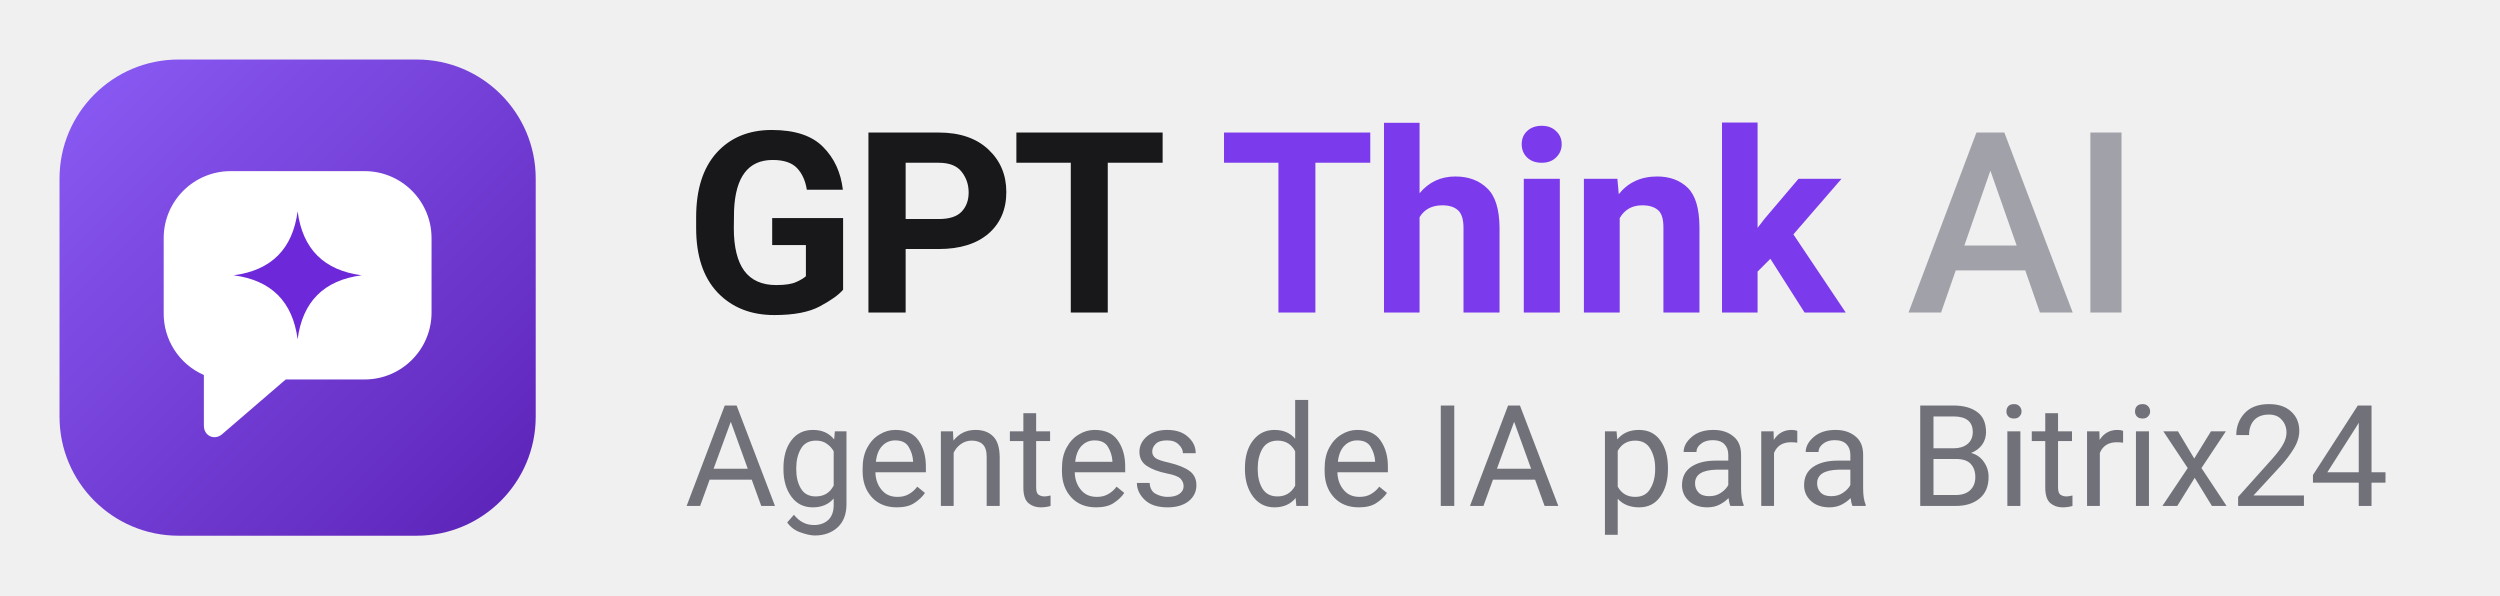
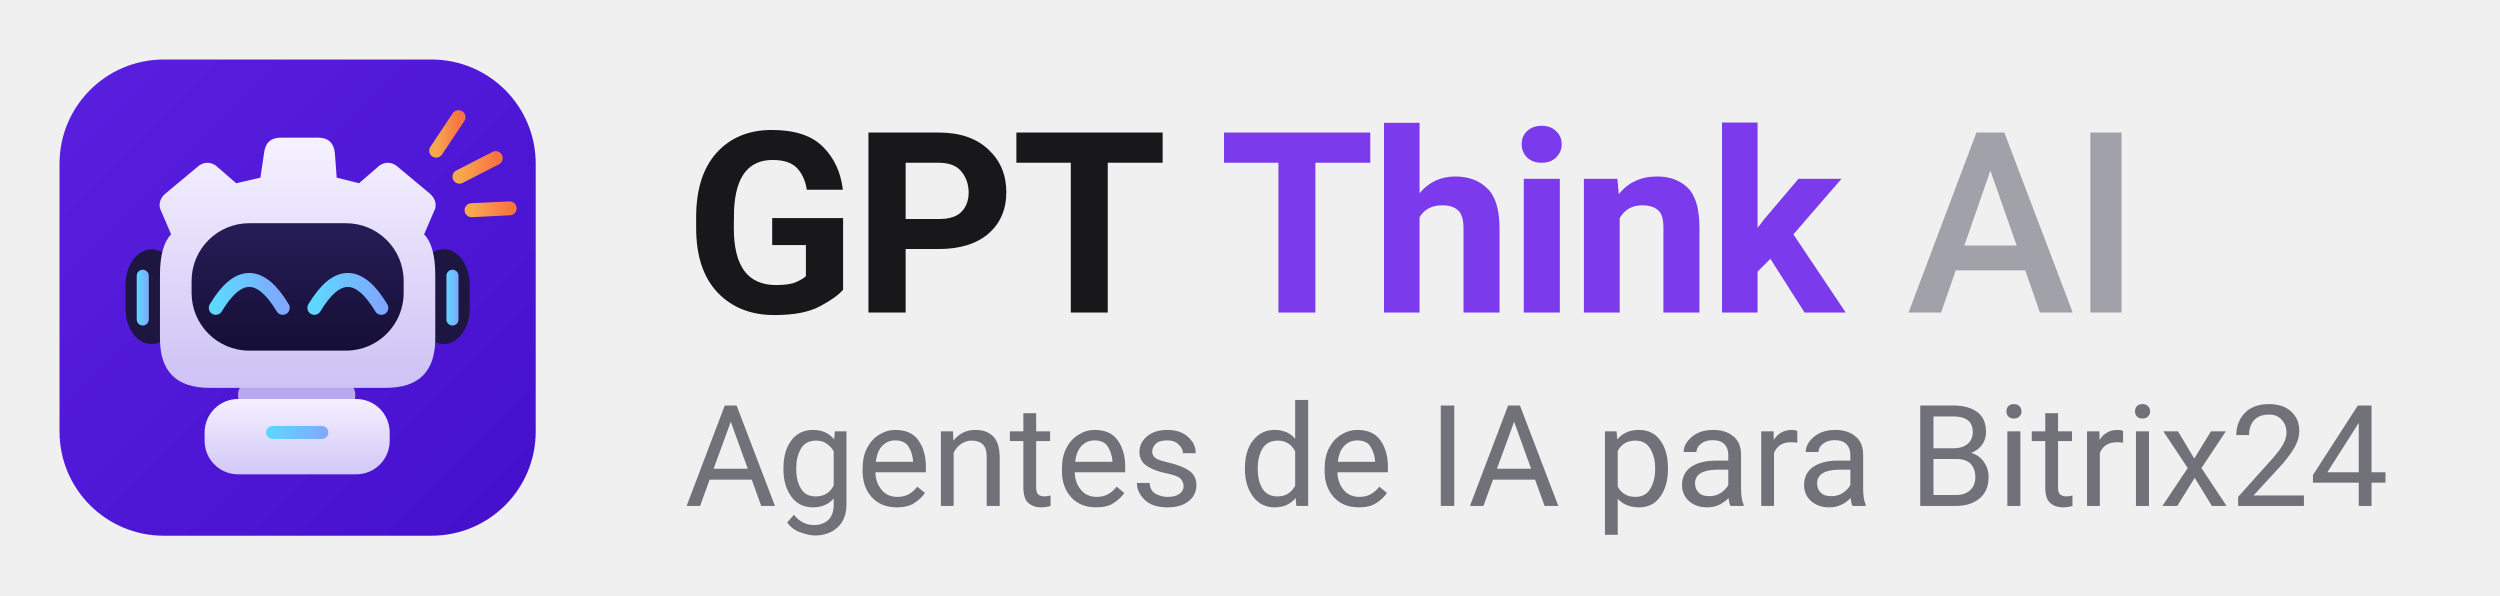
<svg xmlns="http://www.w3.org/2000/svg" viewBox="0 0 168 40" width="672" height="160">
-   <defs>
-     <linearGradient id="g" x1="0" y1="0" x2="32" y2="32" gradientUnits="userSpaceOnUse">
-       <stop offset="0" stop-color="#8b5cf6" />
-       <stop offset="1" stop-color="#5b21b6" />
-     </linearGradient>
-   </defs>
-   <g transform="translate(4 4)">
-     <rect width="32" height="32" rx="8" fill="url(#g)" />
-     <path d="M11.5 7.5h9a4.5 4.5 0 0 1 4.5 4.5v5a4.5 4.5 0 0 1-4.5 4.5H15.2l-4.3 3.7c-.5.4-1.2.1-1.2-.6v-3.4A4.5 4.5 0 0 1 7 17V12a4.5 4.5 0 0 1 4.5-4.5z" fill="#fff" />
-     <path d="M16 10.2Q16.5 14 20.3 14.5Q16.5 15 16 18.8Q15.5 15 11.7 14.5Q15.5 14 16 10.2Z" fill="#6d28d9" />
-   </g>
+   <svg x="4" y="4" width="32" height="32" viewBox="0 0 512 512">
+     <defs>
+       <linearGradient id="brand" x1="0" y1="0" x2="1" y2="1">
+         <stop offset="0" stop-color="#5A1FE0" />
+         <stop offset="1" stop-color="#4410CC" />
+       </linearGradient>
+       <radialGradient id="sunA" cx="0" cy="0" r="290" gradientUnits="userSpaceOnUse">
+         <stop offset="0" stop-color="#FFA23E" />
+         <stop offset=".3" stop-color="#FF8A4C" />
+         <stop offset=".6" stop-color="#D9468F" stop-opacity=".65" />
+         <stop offset="1" stop-color="#7A2BE0" stop-opacity="0" />
+       </radialGradient>
+       <radialGradient id="sunB" cx="512" cy="512" r="260" gradientUnits="userSpaceOnUse">
+         <stop offset="0" stop-color="#FFA23E" />
+         <stop offset=".3" stop-color="#FF8A4C" />
+         <stop offset=".6" stop-color="#D9468F" stop-opacity=".65" />
+         <stop offset="1" stop-color="#7A2BE0" stop-opacity="0" />
+       </radialGradient>
+       <linearGradient id="shell" gradientUnits="userSpaceOnUse" x1="0" y1="84" x2="0" y2="353">
+         <stop offset="0" stop-color="#F6F2FF" />
+         <stop offset="1" stop-color="#CDC2F5" />
+       </linearGradient>
+       <linearGradient id="body" x1="0" y1="0" x2="0" y2="1">
+         <stop offset="0" stop-color="#F4F0FF" />
+         <stop offset="1" stop-color="#D2C8F7" />
+       </linearGradient>
+       <linearGradient id="visor" x1="0" y1="0" x2="0" y2="1">
+         <stop offset="0" stop-color="#261D57" />
+         <stop offset="1" stop-color="#150F35" />
+       </linearGradient>
+       <linearGradient id="glow" x1="0" y1="0" x2="1" y2="0">
+         <stop offset="0" stop-color="#5ED8FF" />
+         <stop offset="1" stop-color="#7FA8FF" />
+       </linearGradient>
+       <linearGradient id="ora" x1="0" y1="0" x2="1" y2="0">
+         <stop offset="0" stop-color="#FFB04A" />
+         <stop offset="1" stop-color="#FF7A3C" />
+       </linearGradient>
+     </defs>
+     <rect width="512" height="512" rx="112" fill="url(#brand)" />
+     <g stroke="url(#ora)" stroke-width="15" stroke-linecap="round" opacity=".95">
+       <line x1="405" y1="98" x2="429" y2="62" />
+       <line x1="430" y1="126" x2="469" y2="106" />
+       <line x1="443" y1="162" x2="484" y2="160" />
+     </g>
+     <rect x="71" y="204" width="56" height="102" rx="38" fill="#1C1640" />
+     <rect x="385" y="204" width="56" height="102" rx="38" fill="#1C1640" />
+     <rect x="83" y="226" width="13" height="60" rx="6.5" fill="url(#glow)" />
+     <rect x="416" y="226" width="13" height="60" rx="6.5" fill="url(#glow)" />
+     <rect x="192" y="346" width="126" height="30" rx="14" fill="#B8A9EF" />
+     <rect x="156" y="365" width="199" height="81" rx="36" fill="url(#body)" />
+     <rect x="222" y="394" width="67" height="14" rx="7" fill="url(#glow)" />
+     <path fill="url(#shell)" d="M120 188 L108 160 Q106 151 114 144 L150 114 Q159 108 168 114 L190 133 L216 127 L220 100 Q222 84 238 84 L278 84 Q294 84 296 100 L298 127 L322 133 L344 114 Q353 108 362 114 L398 144 Q406 151 404 160 L392 188 Q404 200 404 232 L404 300 Q404 353 351 353 L161 353 Q108 353 108 300 L108 232 Q108 200 120 188 Z" />
+     <rect x="142" y="176" width="228" height="137" rx="62" fill="url(#visor)" />
+     <g fill="none" stroke="url(#glow)" stroke-width="15" stroke-linecap="round">
+       <path d="M168 267 Q204 207 240 267" />
+       <path d="M274 267 Q310 207 346 267" />
+     </g>
+   </svg>
  <text x="46" y="21" font-family="ui-sans-serif, system-ui, 'Segoe UI', Roboto, Arial, sans-serif" font-size="17" font-weight="600" letter-spacing="-0.3" fill="#18181b">GPT <tspan fill="#7c3aed">Think</tspan>
    <tspan fill="#a1a1aa" font-weight="500">AI</tspan>
  </text>
  <text x="46" y="34" font-family="ui-sans-serif, system-ui, 'Segoe UI', Roboto, Arial, sans-serif" font-size="9.5" fill="#71717a">Agentes de IA para Bitrix24</text>
</svg>
